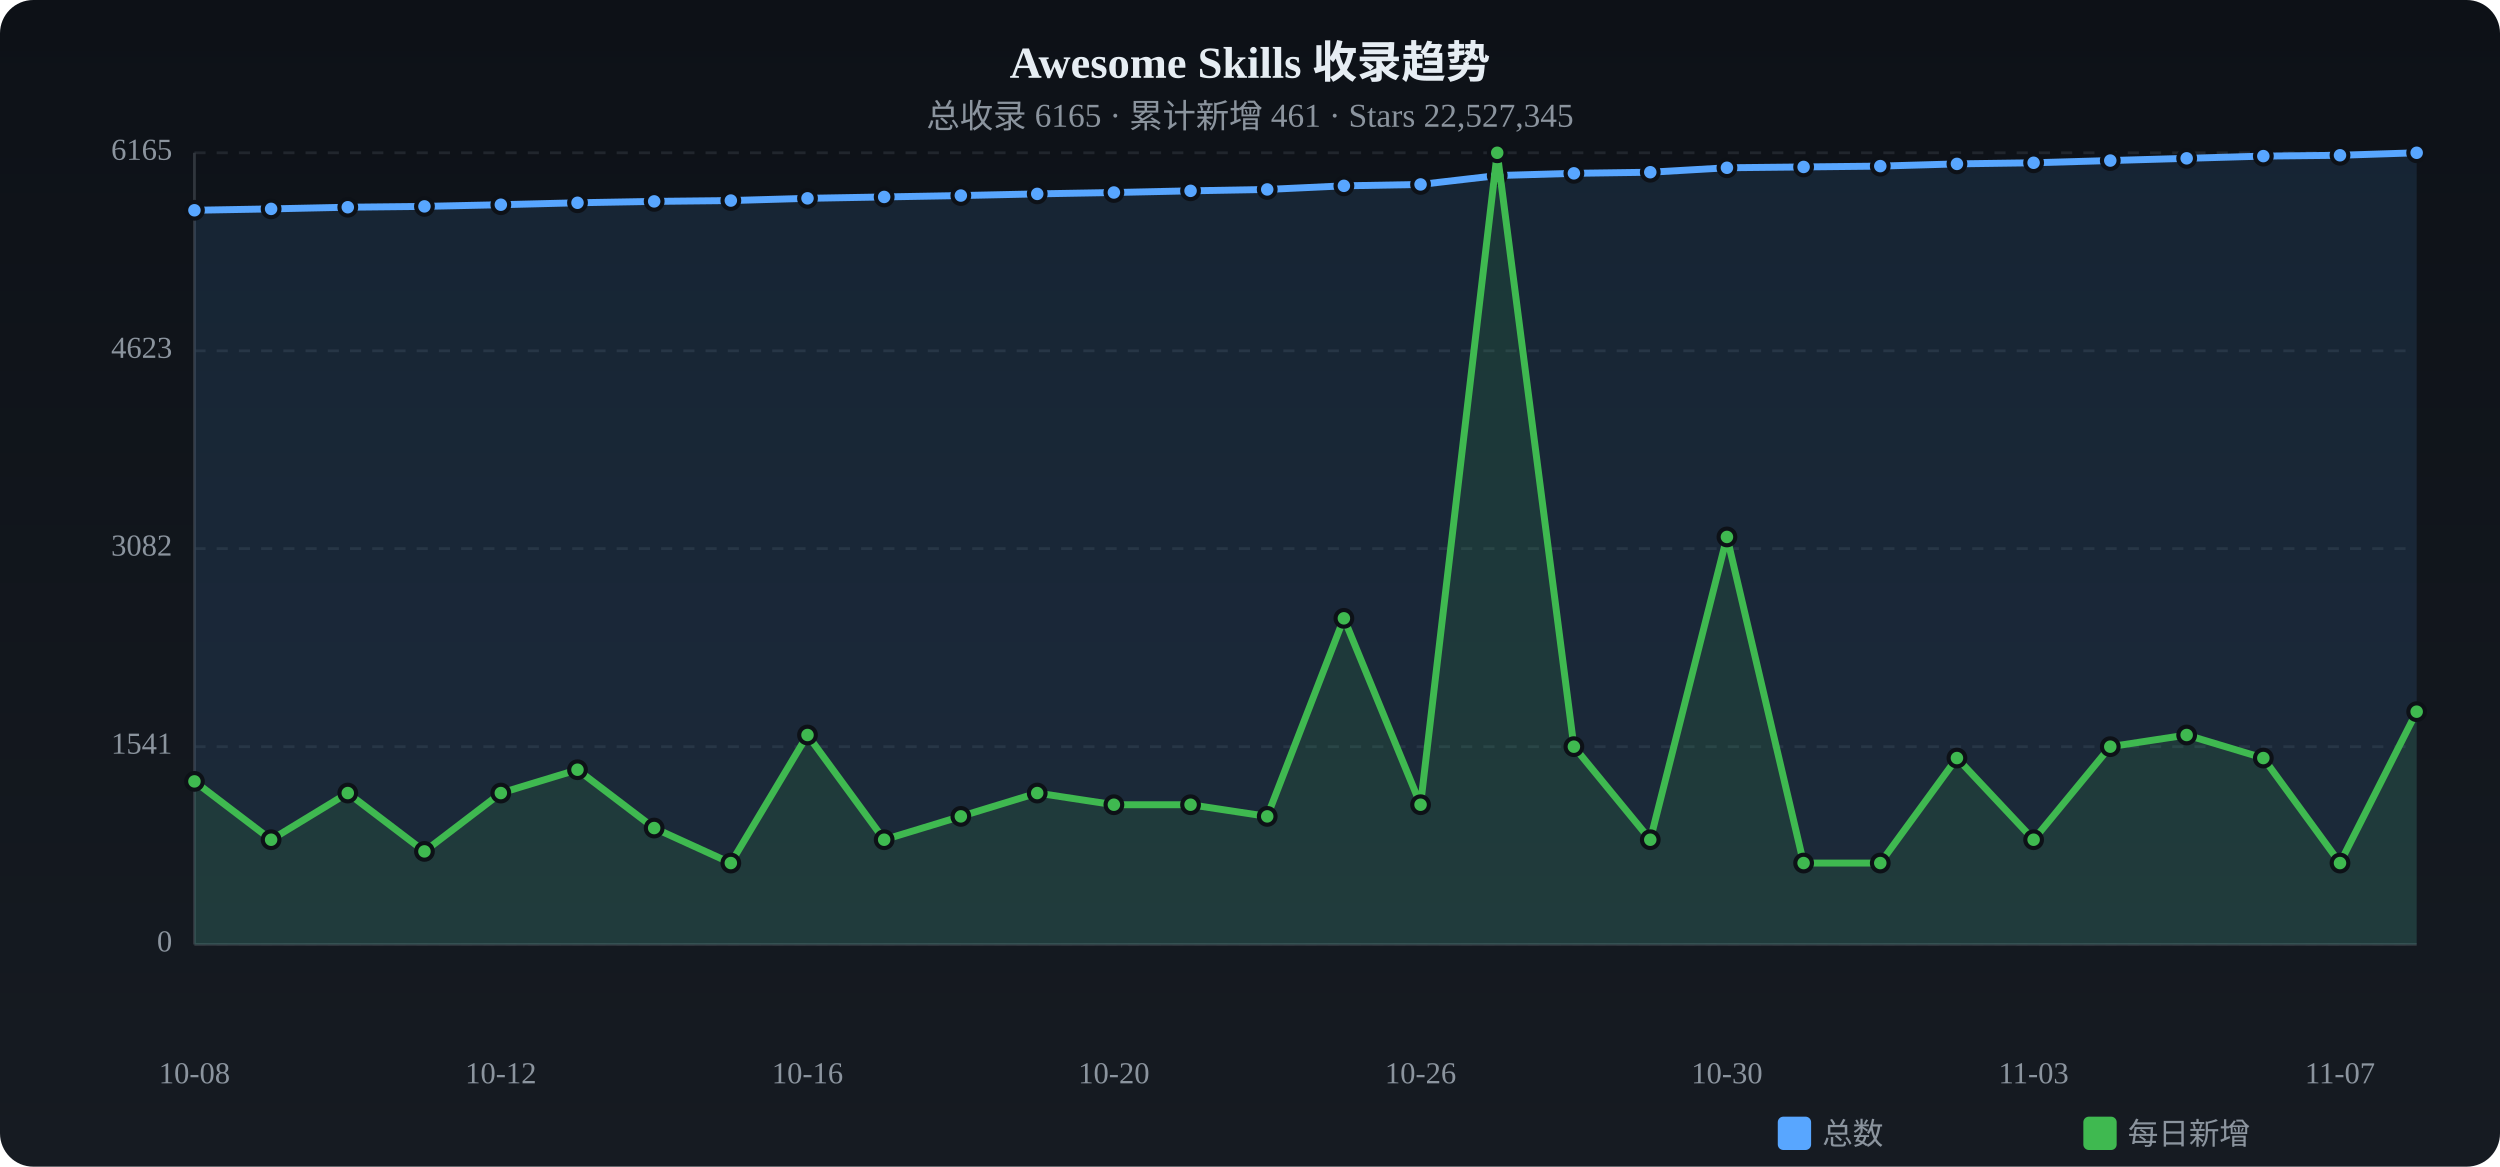
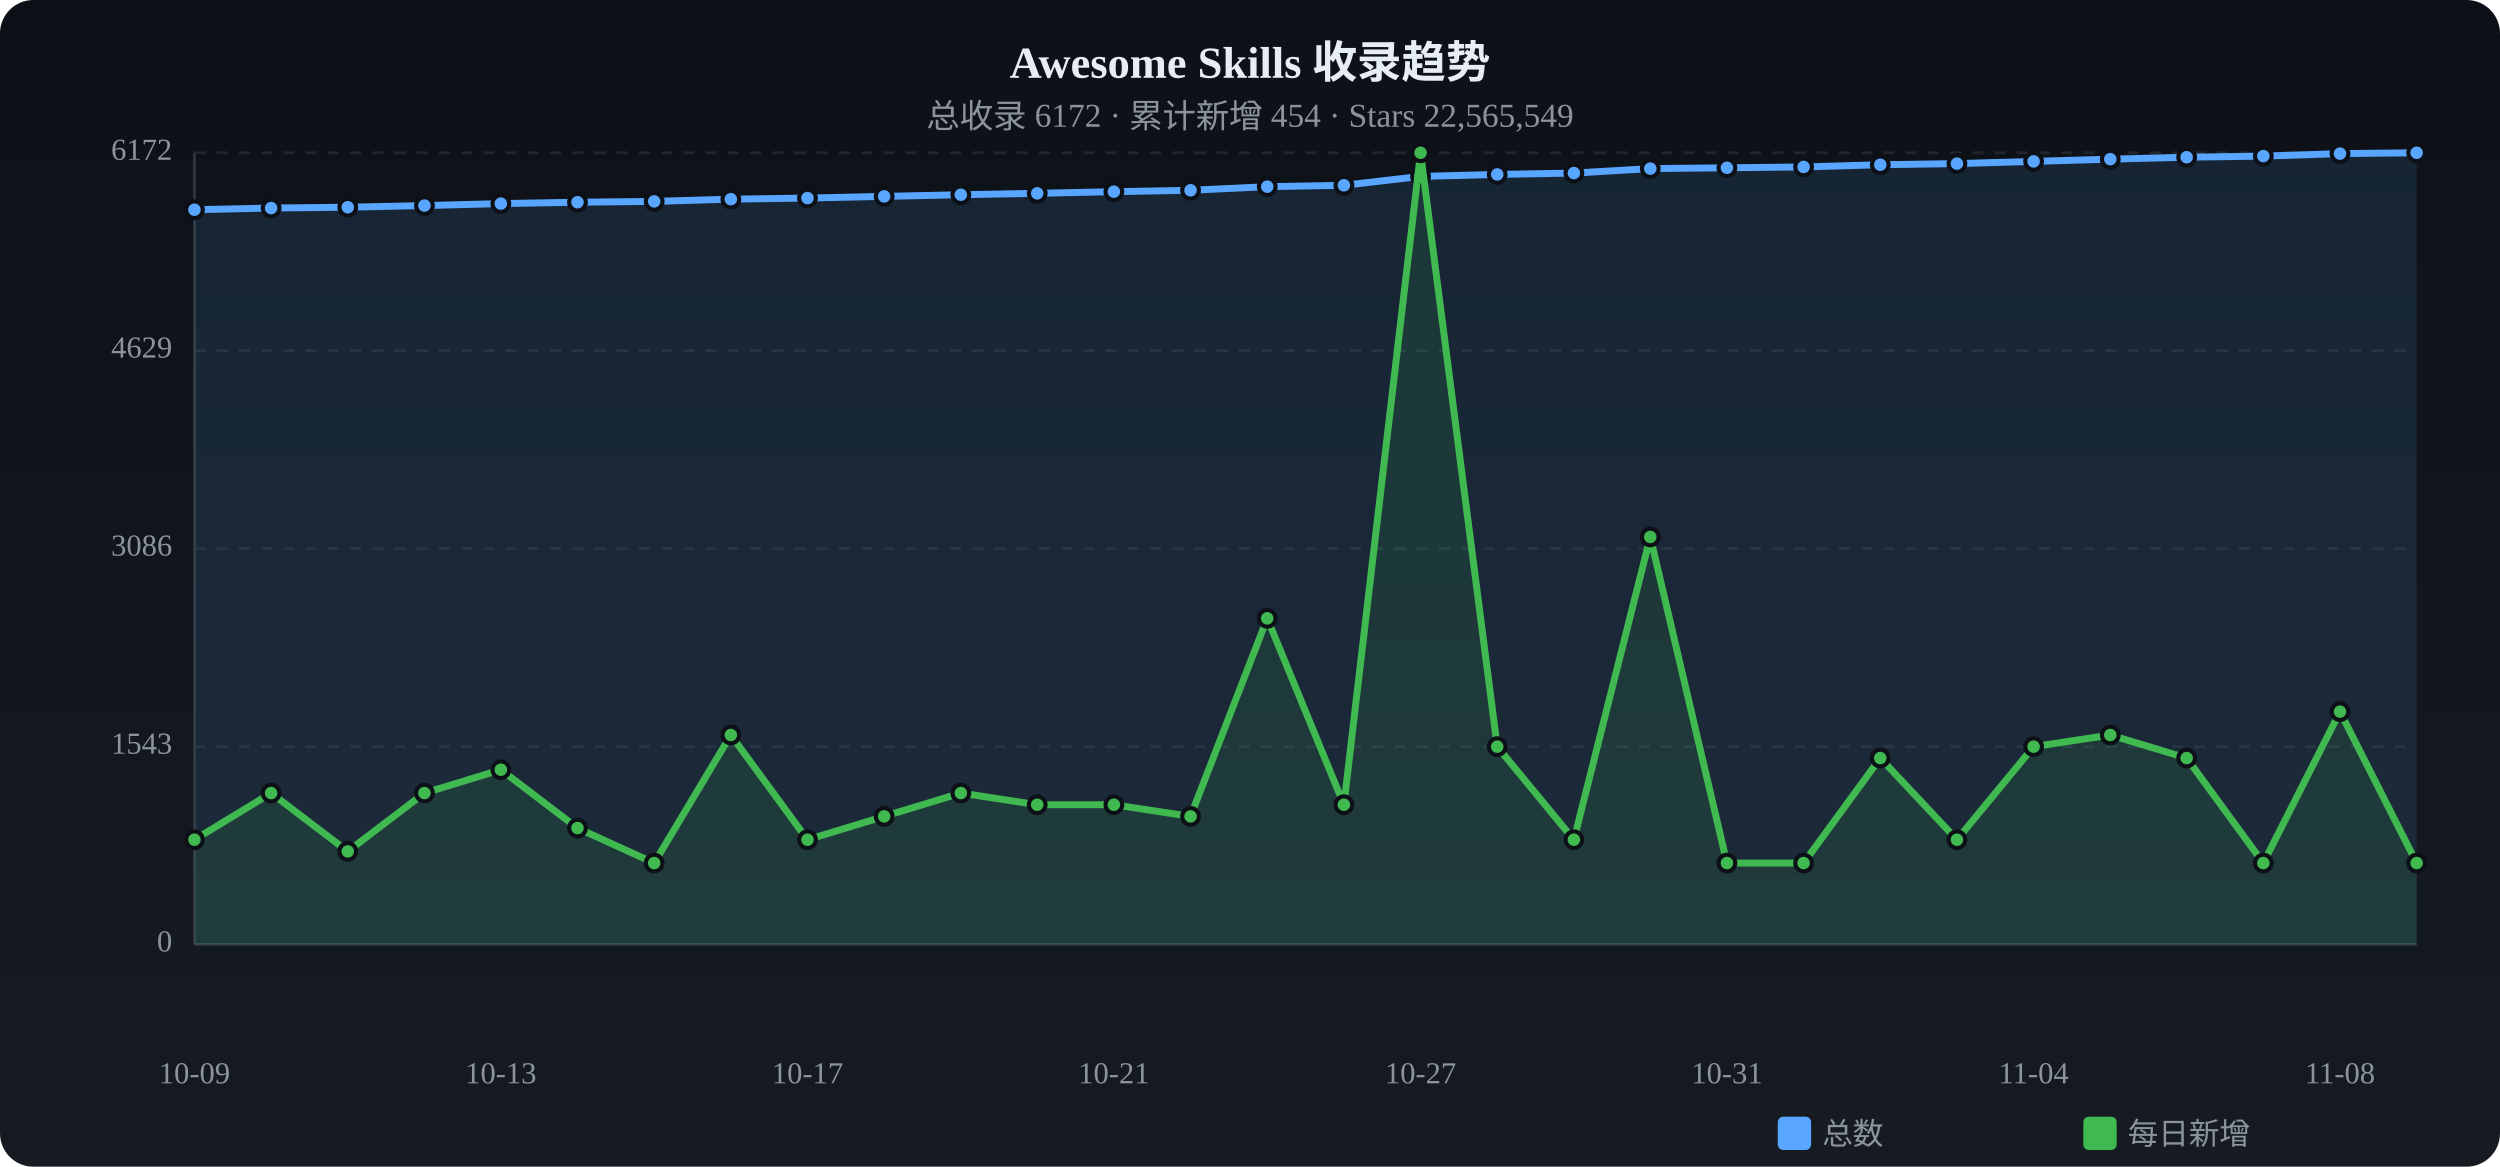
<svg xmlns="http://www.w3.org/2000/svg" viewBox="0 0 900 420" width="900" height="420">
  <defs>
    <linearGradient id="tbg" x1="0%" y1="0%" x2="0%" y2="100%">
      <stop offset="0%" stop-color="#0d1117" />
      <stop offset="100%" stop-color="#161b22" />
    </linearGradient>
  </defs>
  <rect width="900" height="420" rx="12" fill="url(#tbg)" />
  <text x="450.0" y="28" text-anchor="middle" fill="#e6edf3" font-size="16" font-weight="bold">Awesome Skills 收录趋势</text>
-   <text x="450.0" y="46" text-anchor="middle" fill="#8b949e" font-size="12">总收录 6165 · 累计新增 461 · Stars 22,527,345</text>
+   <text x="450.0" y="46" text-anchor="middle" fill="#8b949e" font-size="12">总收录 6172 · 累计新增 454 · Stars 22,565,549</text>
  <text x="62" y="340.0" text-anchor="end" fill="#8b949e" font-size="11" dominant-baseline="middle">0</text>
  <line x1="70" y1="340.0" x2="870" y2="340.0" stroke="#21262d" stroke-dasharray="4 4" />
-   <text x="62" y="268.8" text-anchor="end" fill="#8b949e" font-size="11" dominant-baseline="middle">1541</text>
+   <text x="62" y="268.8" text-anchor="end" fill="#8b949e" font-size="11" dominant-baseline="middle">1543</text>
  <line x1="70" y1="268.8" x2="870" y2="268.8" stroke="#21262d" stroke-dasharray="4 4" />
-   <text x="62" y="197.5" text-anchor="end" fill="#8b949e" font-size="11" dominant-baseline="middle">3082</text>
+   <text x="62" y="197.5" text-anchor="end" fill="#8b949e" font-size="11" dominant-baseline="middle">3086</text>
  <line x1="70" y1="197.5" x2="870" y2="197.5" stroke="#21262d" stroke-dasharray="4 4" />
-   <text x="62" y="126.3" text-anchor="end" fill="#8b949e" font-size="11" dominant-baseline="middle">4623</text>
-   <line x1="70" y1="126.3" x2="870" y2="126.3" stroke="#21262d" stroke-dasharray="4 4" />
-   <text x="62" y="55.0" text-anchor="end" fill="#8b949e" font-size="11" dominant-baseline="middle">6165</text>
+   <text x="62" y="126.2" text-anchor="end" fill="#8b949e" font-size="11" dominant-baseline="middle">4629</text>
+   <line x1="70" y1="126.2" x2="870" y2="126.2" stroke="#21262d" stroke-dasharray="4 4" />
+   <text x="62" y="55.0" text-anchor="end" fill="#8b949e" font-size="11" dominant-baseline="middle">6172</text>
  <line x1="70" y1="55.0" x2="870" y2="55.0" stroke="#21262d" stroke-dasharray="4 4" />
  <line x1="70" y1="55" x2="70" y2="340" stroke="#30363d" />
  <line x1="70" y1="340" x2="870" y2="340" stroke="#30363d" />
-   <path d="M70.0,75.7 L97.6,75.2 L125.2,74.6 L152.8,74.3 L180.3,73.7 L207.9,73.0 L235.5,72.5 L263.1,72.2 L290.7,71.4 L318.3,70.9 L345.9,70.4 L373.4,69.8 L401.0,69.3 L428.6,68.7 L456.2,68.2 L483.8,66.9 L511.4,66.4 L539.0,63.2 L566.6,62.4 L594.1,62.0 L621.7,60.4 L649.3,60.1 L676.9,59.8 L704.5,59.0 L732.1,58.6 L759.7,57.8 L787.2,57.0 L814.8,56.2 L842.4,55.9 L870.0,55.0 L870.0,340 L70.0,340 Z" fill="#58a6ff" opacity="0.12" />
-   <polyline points="70.0,75.7 97.6,75.2 125.2,74.6 152.8,74.3 180.3,73.7 207.9,73.0 235.5,72.5 263.1,72.2 290.7,71.4 318.3,70.9 345.9,70.4 373.4,69.8 401.0,69.3 428.6,68.7 456.2,68.2 483.8,66.9 511.4,66.4 539.0,63.2 566.6,62.4 594.1,62.0 621.7,60.4 649.3,60.1 676.9,59.8 704.5,59.0 732.1,58.6 759.7,57.8 787.2,57.0 814.8,56.2 842.4,55.9 870.0,55.0" fill="none" stroke="#58a6ff" stroke-width="2.5" stroke-linecap="round" stroke-linejoin="round" />
-   <circle cx="70.0" cy="75.7" r="3" fill="#58a6ff" stroke="#0d1117" stroke-width="1.5" />
-   <circle cx="97.6" cy="75.2" r="3" fill="#58a6ff" stroke="#0d1117" stroke-width="1.5" />
+   <path d="M70.0,75.5 L97.6,74.9 L125.2,74.6 L152.8,74.0 L180.3,73.3 L207.9,72.8 L235.5,72.5 L263.1,71.7 L290.7,71.3 L318.3,70.7 L345.9,70.1 L373.4,69.6 L401.0,69.0 L428.6,68.5 L456.2,67.2 L483.8,66.7 L511.4,63.5 L539.0,62.8 L566.6,62.3 L594.1,60.7 L621.7,60.4 L649.3,60.1 L676.9,59.3 L704.5,58.9 L732.1,58.1 L759.7,57.3 L787.2,56.6 L814.8,56.2 L842.4,55.3 L870.0,55.0 L870.0,340 L70.0,340 Z" fill="#58a6ff" opacity="0.12" />
+   <polyline points="70.0,75.5 97.6,74.9 125.2,74.6 152.8,74.0 180.3,73.3 207.9,72.8 235.5,72.5 263.1,71.7 290.7,71.3 318.3,70.7 345.9,70.1 373.4,69.6 401.0,69.0 428.6,68.5 456.2,67.2 483.8,66.7 511.4,63.5 539.0,62.8 566.6,62.3 594.1,60.7 621.7,60.4 649.3,60.1 676.9,59.3 704.5,58.9 732.1,58.1 759.7,57.3 787.2,56.6 814.8,56.2 842.4,55.3 870.0,55.0" fill="none" stroke="#58a6ff" stroke-width="2.5" stroke-linecap="round" stroke-linejoin="round" />
+   <circle cx="70.0" cy="75.5" r="3" fill="#58a6ff" stroke="#0d1117" stroke-width="1.5" />
+   <circle cx="97.6" cy="74.9" r="3" fill="#58a6ff" stroke="#0d1117" stroke-width="1.5" />
  <circle cx="125.2" cy="74.6" r="3" fill="#58a6ff" stroke="#0d1117" stroke-width="1.5" />
-   <circle cx="152.8" cy="74.3" r="3" fill="#58a6ff" stroke="#0d1117" stroke-width="1.5" />
-   <circle cx="180.3" cy="73.7" r="3" fill="#58a6ff" stroke="#0d1117" stroke-width="1.5" />
-   <circle cx="207.9" cy="73.0" r="3" fill="#58a6ff" stroke="#0d1117" stroke-width="1.5" />
+   <circle cx="152.8" cy="74.0" r="3" fill="#58a6ff" stroke="#0d1117" stroke-width="1.5" />
+   <circle cx="180.3" cy="73.3" r="3" fill="#58a6ff" stroke="#0d1117" stroke-width="1.5" />
+   <circle cx="207.9" cy="72.8" r="3" fill="#58a6ff" stroke="#0d1117" stroke-width="1.5" />
  <circle cx="235.5" cy="72.5" r="3" fill="#58a6ff" stroke="#0d1117" stroke-width="1.5" />
-   <circle cx="263.1" cy="72.2" r="3" fill="#58a6ff" stroke="#0d1117" stroke-width="1.5" />
-   <circle cx="290.7" cy="71.4" r="3" fill="#58a6ff" stroke="#0d1117" stroke-width="1.5" />
-   <circle cx="318.3" cy="70.9" r="3" fill="#58a6ff" stroke="#0d1117" stroke-width="1.5" />
-   <circle cx="345.9" cy="70.4" r="3" fill="#58a6ff" stroke="#0d1117" stroke-width="1.5" />
-   <circle cx="373.4" cy="69.8" r="3" fill="#58a6ff" stroke="#0d1117" stroke-width="1.5" />
-   <circle cx="401.0" cy="69.3" r="3" fill="#58a6ff" stroke="#0d1117" stroke-width="1.5" />
-   <circle cx="428.6" cy="68.7" r="3" fill="#58a6ff" stroke="#0d1117" stroke-width="1.5" />
-   <circle cx="456.2" cy="68.2" r="3" fill="#58a6ff" stroke="#0d1117" stroke-width="1.5" />
-   <circle cx="483.8" cy="66.9" r="3" fill="#58a6ff" stroke="#0d1117" stroke-width="1.5" />
-   <circle cx="511.4" cy="66.4" r="3" fill="#58a6ff" stroke="#0d1117" stroke-width="1.5" />
-   <circle cx="539.0" cy="63.2" r="3" fill="#58a6ff" stroke="#0d1117" stroke-width="1.5" />
-   <circle cx="566.6" cy="62.4" r="3" fill="#58a6ff" stroke="#0d1117" stroke-width="1.5" />
-   <circle cx="594.1" cy="62.0" r="3" fill="#58a6ff" stroke="#0d1117" stroke-width="1.5" />
+   <circle cx="263.1" cy="71.7" r="3" fill="#58a6ff" stroke="#0d1117" stroke-width="1.5" />
+   <circle cx="290.7" cy="71.3" r="3" fill="#58a6ff" stroke="#0d1117" stroke-width="1.5" />
+   <circle cx="318.3" cy="70.7" r="3" fill="#58a6ff" stroke="#0d1117" stroke-width="1.5" />
+   <circle cx="345.9" cy="70.1" r="3" fill="#58a6ff" stroke="#0d1117" stroke-width="1.5" />
+   <circle cx="373.4" cy="69.6" r="3" fill="#58a6ff" stroke="#0d1117" stroke-width="1.5" />
+   <circle cx="401.0" cy="69.0" r="3" fill="#58a6ff" stroke="#0d1117" stroke-width="1.5" />
+   <circle cx="428.6" cy="68.5" r="3" fill="#58a6ff" stroke="#0d1117" stroke-width="1.5" />
+   <circle cx="456.2" cy="67.2" r="3" fill="#58a6ff" stroke="#0d1117" stroke-width="1.5" />
+   <circle cx="483.8" cy="66.7" r="3" fill="#58a6ff" stroke="#0d1117" stroke-width="1.5" />
+   <circle cx="511.4" cy="63.5" r="3" fill="#58a6ff" stroke="#0d1117" stroke-width="1.5" />
+   <circle cx="539.0" cy="62.8" r="3" fill="#58a6ff" stroke="#0d1117" stroke-width="1.5" />
+   <circle cx="566.6" cy="62.3" r="3" fill="#58a6ff" stroke="#0d1117" stroke-width="1.5" />
+   <circle cx="594.1" cy="60.7" r="3" fill="#58a6ff" stroke="#0d1117" stroke-width="1.5" />
  <circle cx="621.7" cy="60.4" r="3" fill="#58a6ff" stroke="#0d1117" stroke-width="1.5" />
  <circle cx="649.3" cy="60.1" r="3" fill="#58a6ff" stroke="#0d1117" stroke-width="1.5" />
-   <circle cx="676.9" cy="59.8" r="3" fill="#58a6ff" stroke="#0d1117" stroke-width="1.5" />
-   <circle cx="704.5" cy="59.0" r="3" fill="#58a6ff" stroke="#0d1117" stroke-width="1.5" />
-   <circle cx="732.1" cy="58.6" r="3" fill="#58a6ff" stroke="#0d1117" stroke-width="1.5" />
-   <circle cx="759.7" cy="57.8" r="3" fill="#58a6ff" stroke="#0d1117" stroke-width="1.5" />
-   <circle cx="787.2" cy="57.0" r="3" fill="#58a6ff" stroke="#0d1117" stroke-width="1.5" />
+   <circle cx="676.9" cy="59.3" r="3" fill="#58a6ff" stroke="#0d1117" stroke-width="1.5" />
+   <circle cx="704.5" cy="58.9" r="3" fill="#58a6ff" stroke="#0d1117" stroke-width="1.5" />
+   <circle cx="732.1" cy="58.1" r="3" fill="#58a6ff" stroke="#0d1117" stroke-width="1.5" />
+   <circle cx="759.7" cy="57.3" r="3" fill="#58a6ff" stroke="#0d1117" stroke-width="1.5" />
+   <circle cx="787.2" cy="56.6" r="3" fill="#58a6ff" stroke="#0d1117" stroke-width="1.5" />
  <circle cx="814.8" cy="56.2" r="3" fill="#58a6ff" stroke="#0d1117" stroke-width="1.5" />
-   <circle cx="842.4" cy="55.9" r="3" fill="#58a6ff" stroke="#0d1117" stroke-width="1.5" />
+   <circle cx="842.4" cy="55.3" r="3" fill="#58a6ff" stroke="#0d1117" stroke-width="1.5" />
  <circle cx="870.0" cy="55.0" r="3" fill="#58a6ff" stroke="#0d1117" stroke-width="1.5" />
-   <path d="M70.0,281.3 L97.6,302.3 L125.2,285.5 L152.8,306.5 L180.3,285.5 L207.9,277.1 L235.5,298.1 L263.1,310.7 L290.7,264.6 L318.3,302.3 L345.9,293.9 L373.4,285.5 L401.0,289.7 L428.6,289.7 L456.2,293.9 L483.8,222.6 L511.4,289.7 L539.0,55.0 L566.6,268.8 L594.1,302.3 L621.7,193.3 L649.3,310.7 L676.9,310.7 L704.5,272.9 L732.1,302.3 L759.7,268.8 L787.2,264.6 L814.8,272.9 L842.4,310.7 L870.0,256.2 L870.0,340 L70.0,340 Z" fill="#3fb950" opacity="0.12" />
-   <polyline points="70.0,281.3 97.6,302.3 125.2,285.5 152.8,306.5 180.3,285.5 207.9,277.1 235.5,298.1 263.1,310.7 290.7,264.6 318.3,302.3 345.9,293.9 373.4,285.5 401.0,289.7 428.6,289.7 456.2,293.9 483.8,222.6 511.4,289.7 539.0,55.0 566.6,268.8 594.1,302.3 621.7,193.3 649.3,310.7 676.9,310.7 704.5,272.9 732.1,302.3 759.7,268.8 787.2,264.6 814.8,272.9 842.4,310.7 870.0,256.2" fill="none" stroke="#3fb950" stroke-width="2.5" stroke-linecap="round" stroke-linejoin="round" />
-   <circle cx="70.0" cy="281.3" r="3" fill="#3fb950" stroke="#0d1117" stroke-width="1.5" />
-   <circle cx="97.6" cy="302.3" r="3" fill="#3fb950" stroke="#0d1117" stroke-width="1.5" />
-   <circle cx="125.2" cy="285.5" r="3" fill="#3fb950" stroke="#0d1117" stroke-width="1.5" />
-   <circle cx="152.8" cy="306.5" r="3" fill="#3fb950" stroke="#0d1117" stroke-width="1.5" />
-   <circle cx="180.3" cy="285.5" r="3" fill="#3fb950" stroke="#0d1117" stroke-width="1.5" />
-   <circle cx="207.9" cy="277.1" r="3" fill="#3fb950" stroke="#0d1117" stroke-width="1.5" />
-   <circle cx="235.5" cy="298.1" r="3" fill="#3fb950" stroke="#0d1117" stroke-width="1.5" />
-   <circle cx="263.1" cy="310.7" r="3" fill="#3fb950" stroke="#0d1117" stroke-width="1.5" />
-   <circle cx="290.7" cy="264.6" r="3" fill="#3fb950" stroke="#0d1117" stroke-width="1.5" />
-   <circle cx="318.3" cy="302.3" r="3" fill="#3fb950" stroke="#0d1117" stroke-width="1.5" />
-   <circle cx="345.9" cy="293.9" r="3" fill="#3fb950" stroke="#0d1117" stroke-width="1.5" />
-   <circle cx="373.4" cy="285.5" r="3" fill="#3fb950" stroke="#0d1117" stroke-width="1.5" />
+   <path d="M70.0,302.3 L97.6,285.5 L125.2,306.5 L152.8,285.5 L180.3,277.1 L207.9,298.1 L235.5,310.7 L263.1,264.6 L290.7,302.3 L318.3,293.9 L345.9,285.5 L373.4,289.7 L401.0,289.7 L428.6,293.9 L456.2,222.6 L483.8,289.7 L511.4,55.0 L539.0,268.8 L566.6,302.3 L594.1,193.3 L621.7,310.7 L649.3,310.7 L676.9,272.9 L704.5,302.3 L732.1,268.8 L759.7,264.6 L787.2,272.9 L814.8,310.7 L842.4,256.2 L870.0,310.7 L870.0,340 L70.0,340 Z" fill="#3fb950" opacity="0.12" />
+   <polyline points="70.0,302.3 97.6,285.5 125.2,306.5 152.8,285.5 180.3,277.1 207.9,298.1 235.5,310.7 263.1,264.6 290.7,302.3 318.3,293.9 345.9,285.5 373.4,289.7 401.0,289.7 428.6,293.9 456.2,222.6 483.8,289.7 511.4,55.0 539.0,268.8 566.6,302.3 594.1,193.3 621.7,310.7 649.3,310.7 676.9,272.9 704.5,302.3 732.1,268.8 759.7,264.6 787.2,272.9 814.8,310.7 842.4,256.2 870.0,310.7" fill="none" stroke="#3fb950" stroke-width="2.5" stroke-linecap="round" stroke-linejoin="round" />
+   <circle cx="70.0" cy="302.3" r="3" fill="#3fb950" stroke="#0d1117" stroke-width="1.5" />
+   <circle cx="97.6" cy="285.5" r="3" fill="#3fb950" stroke="#0d1117" stroke-width="1.5" />
+   <circle cx="125.2" cy="306.5" r="3" fill="#3fb950" stroke="#0d1117" stroke-width="1.5" />
+   <circle cx="152.8" cy="285.5" r="3" fill="#3fb950" stroke="#0d1117" stroke-width="1.5" />
+   <circle cx="180.3" cy="277.1" r="3" fill="#3fb950" stroke="#0d1117" stroke-width="1.5" />
+   <circle cx="207.9" cy="298.1" r="3" fill="#3fb950" stroke="#0d1117" stroke-width="1.5" />
+   <circle cx="235.5" cy="310.7" r="3" fill="#3fb950" stroke="#0d1117" stroke-width="1.5" />
+   <circle cx="263.1" cy="264.6" r="3" fill="#3fb950" stroke="#0d1117" stroke-width="1.5" />
+   <circle cx="290.7" cy="302.3" r="3" fill="#3fb950" stroke="#0d1117" stroke-width="1.5" />
+   <circle cx="318.3" cy="293.9" r="3" fill="#3fb950" stroke="#0d1117" stroke-width="1.5" />
+   <circle cx="345.9" cy="285.5" r="3" fill="#3fb950" stroke="#0d1117" stroke-width="1.5" />
+   <circle cx="373.4" cy="289.7" r="3" fill="#3fb950" stroke="#0d1117" stroke-width="1.5" />
  <circle cx="401.0" cy="289.7" r="3" fill="#3fb950" stroke="#0d1117" stroke-width="1.5" />
-   <circle cx="428.6" cy="289.7" r="3" fill="#3fb950" stroke="#0d1117" stroke-width="1.5" />
-   <circle cx="456.2" cy="293.9" r="3" fill="#3fb950" stroke="#0d1117" stroke-width="1.5" />
-   <circle cx="483.8" cy="222.6" r="3" fill="#3fb950" stroke="#0d1117" stroke-width="1.5" />
-   <circle cx="511.4" cy="289.7" r="3" fill="#3fb950" stroke="#0d1117" stroke-width="1.5" />
-   <circle cx="539.0" cy="55.0" r="3" fill="#3fb950" stroke="#0d1117" stroke-width="1.5" />
-   <circle cx="566.6" cy="268.8" r="3" fill="#3fb950" stroke="#0d1117" stroke-width="1.5" />
-   <circle cx="594.1" cy="302.3" r="3" fill="#3fb950" stroke="#0d1117" stroke-width="1.5" />
-   <circle cx="621.7" cy="193.3" r="3" fill="#3fb950" stroke="#0d1117" stroke-width="1.5" />
+   <circle cx="428.6" cy="293.9" r="3" fill="#3fb950" stroke="#0d1117" stroke-width="1.5" />
+   <circle cx="456.2" cy="222.6" r="3" fill="#3fb950" stroke="#0d1117" stroke-width="1.5" />
+   <circle cx="483.8" cy="289.7" r="3" fill="#3fb950" stroke="#0d1117" stroke-width="1.5" />
+   <circle cx="511.4" cy="55.0" r="3" fill="#3fb950" stroke="#0d1117" stroke-width="1.5" />
+   <circle cx="539.0" cy="268.8" r="3" fill="#3fb950" stroke="#0d1117" stroke-width="1.5" />
+   <circle cx="566.6" cy="302.3" r="3" fill="#3fb950" stroke="#0d1117" stroke-width="1.5" />
+   <circle cx="594.1" cy="193.3" r="3" fill="#3fb950" stroke="#0d1117" stroke-width="1.5" />
+   <circle cx="621.7" cy="310.7" r="3" fill="#3fb950" stroke="#0d1117" stroke-width="1.5" />
  <circle cx="649.3" cy="310.7" r="3" fill="#3fb950" stroke="#0d1117" stroke-width="1.5" />
-   <circle cx="676.9" cy="310.7" r="3" fill="#3fb950" stroke="#0d1117" stroke-width="1.5" />
-   <circle cx="704.5" cy="272.9" r="3" fill="#3fb950" stroke="#0d1117" stroke-width="1.5" />
-   <circle cx="732.1" cy="302.3" r="3" fill="#3fb950" stroke="#0d1117" stroke-width="1.5" />
-   <circle cx="759.7" cy="268.8" r="3" fill="#3fb950" stroke="#0d1117" stroke-width="1.5" />
-   <circle cx="787.2" cy="264.6" r="3" fill="#3fb950" stroke="#0d1117" stroke-width="1.5" />
-   <circle cx="814.8" cy="272.9" r="3" fill="#3fb950" stroke="#0d1117" stroke-width="1.5" />
-   <circle cx="842.4" cy="310.7" r="3" fill="#3fb950" stroke="#0d1117" stroke-width="1.5" />
-   <circle cx="870.0" cy="256.2" r="3" fill="#3fb950" stroke="#0d1117" stroke-width="1.5" />
-   <text x="70.0" y="390" text-anchor="middle" fill="#8b949e" font-size="11">10-08</text>
-   <text x="180.3" y="390" text-anchor="middle" fill="#8b949e" font-size="11">10-12</text>
-   <text x="290.7" y="390" text-anchor="middle" fill="#8b949e" font-size="11">10-16</text>
-   <text x="401.0" y="390" text-anchor="middle" fill="#8b949e" font-size="11">10-20</text>
-   <text x="511.4" y="390" text-anchor="middle" fill="#8b949e" font-size="11">10-26</text>
-   <text x="621.7" y="390" text-anchor="middle" fill="#8b949e" font-size="11">10-30</text>
-   <text x="732.1" y="390" text-anchor="middle" fill="#8b949e" font-size="11">11-03</text>
-   <text x="842.4" y="390" text-anchor="middle" fill="#8b949e" font-size="11">11-07</text>
+   <circle cx="676.9" cy="272.9" r="3" fill="#3fb950" stroke="#0d1117" stroke-width="1.5" />
+   <circle cx="704.5" cy="302.3" r="3" fill="#3fb950" stroke="#0d1117" stroke-width="1.5" />
+   <circle cx="732.1" cy="268.8" r="3" fill="#3fb950" stroke="#0d1117" stroke-width="1.5" />
+   <circle cx="759.7" cy="264.6" r="3" fill="#3fb950" stroke="#0d1117" stroke-width="1.5" />
+   <circle cx="787.2" cy="272.9" r="3" fill="#3fb950" stroke="#0d1117" stroke-width="1.5" />
+   <circle cx="814.8" cy="310.7" r="3" fill="#3fb950" stroke="#0d1117" stroke-width="1.5" />
+   <circle cx="842.4" cy="256.2" r="3" fill="#3fb950" stroke="#0d1117" stroke-width="1.5" />
+   <circle cx="870.0" cy="310.7" r="3" fill="#3fb950" stroke="#0d1117" stroke-width="1.5" />
+   <text x="70.0" y="390" text-anchor="middle" fill="#8b949e" font-size="11">10-09</text>
+   <text x="180.3" y="390" text-anchor="middle" fill="#8b949e" font-size="11">10-13</text>
+   <text x="290.7" y="390" text-anchor="middle" fill="#8b949e" font-size="11">10-17</text>
+   <text x="401.0" y="390" text-anchor="middle" fill="#8b949e" font-size="11">10-21</text>
+   <text x="511.4" y="390" text-anchor="middle" fill="#8b949e" font-size="11">10-27</text>
+   <text x="621.7" y="390" text-anchor="middle" fill="#8b949e" font-size="11">10-31</text>
+   <text x="732.1" y="390" text-anchor="middle" fill="#8b949e" font-size="11">11-04</text>
+   <text x="842.4" y="390" text-anchor="middle" fill="#8b949e" font-size="11">11-08</text>
  <rect x="640" y="402" width="12" height="12" rx="2" fill="#58a6ff" />
  <text x="656" y="412" fill="#8b949e" font-size="11">总数</text>
  <rect x="750" y="402" width="12" height="12" rx="2" fill="#3fb950" />
  <text x="766" y="412" fill="#8b949e" font-size="11">每日新增</text>
</svg>
